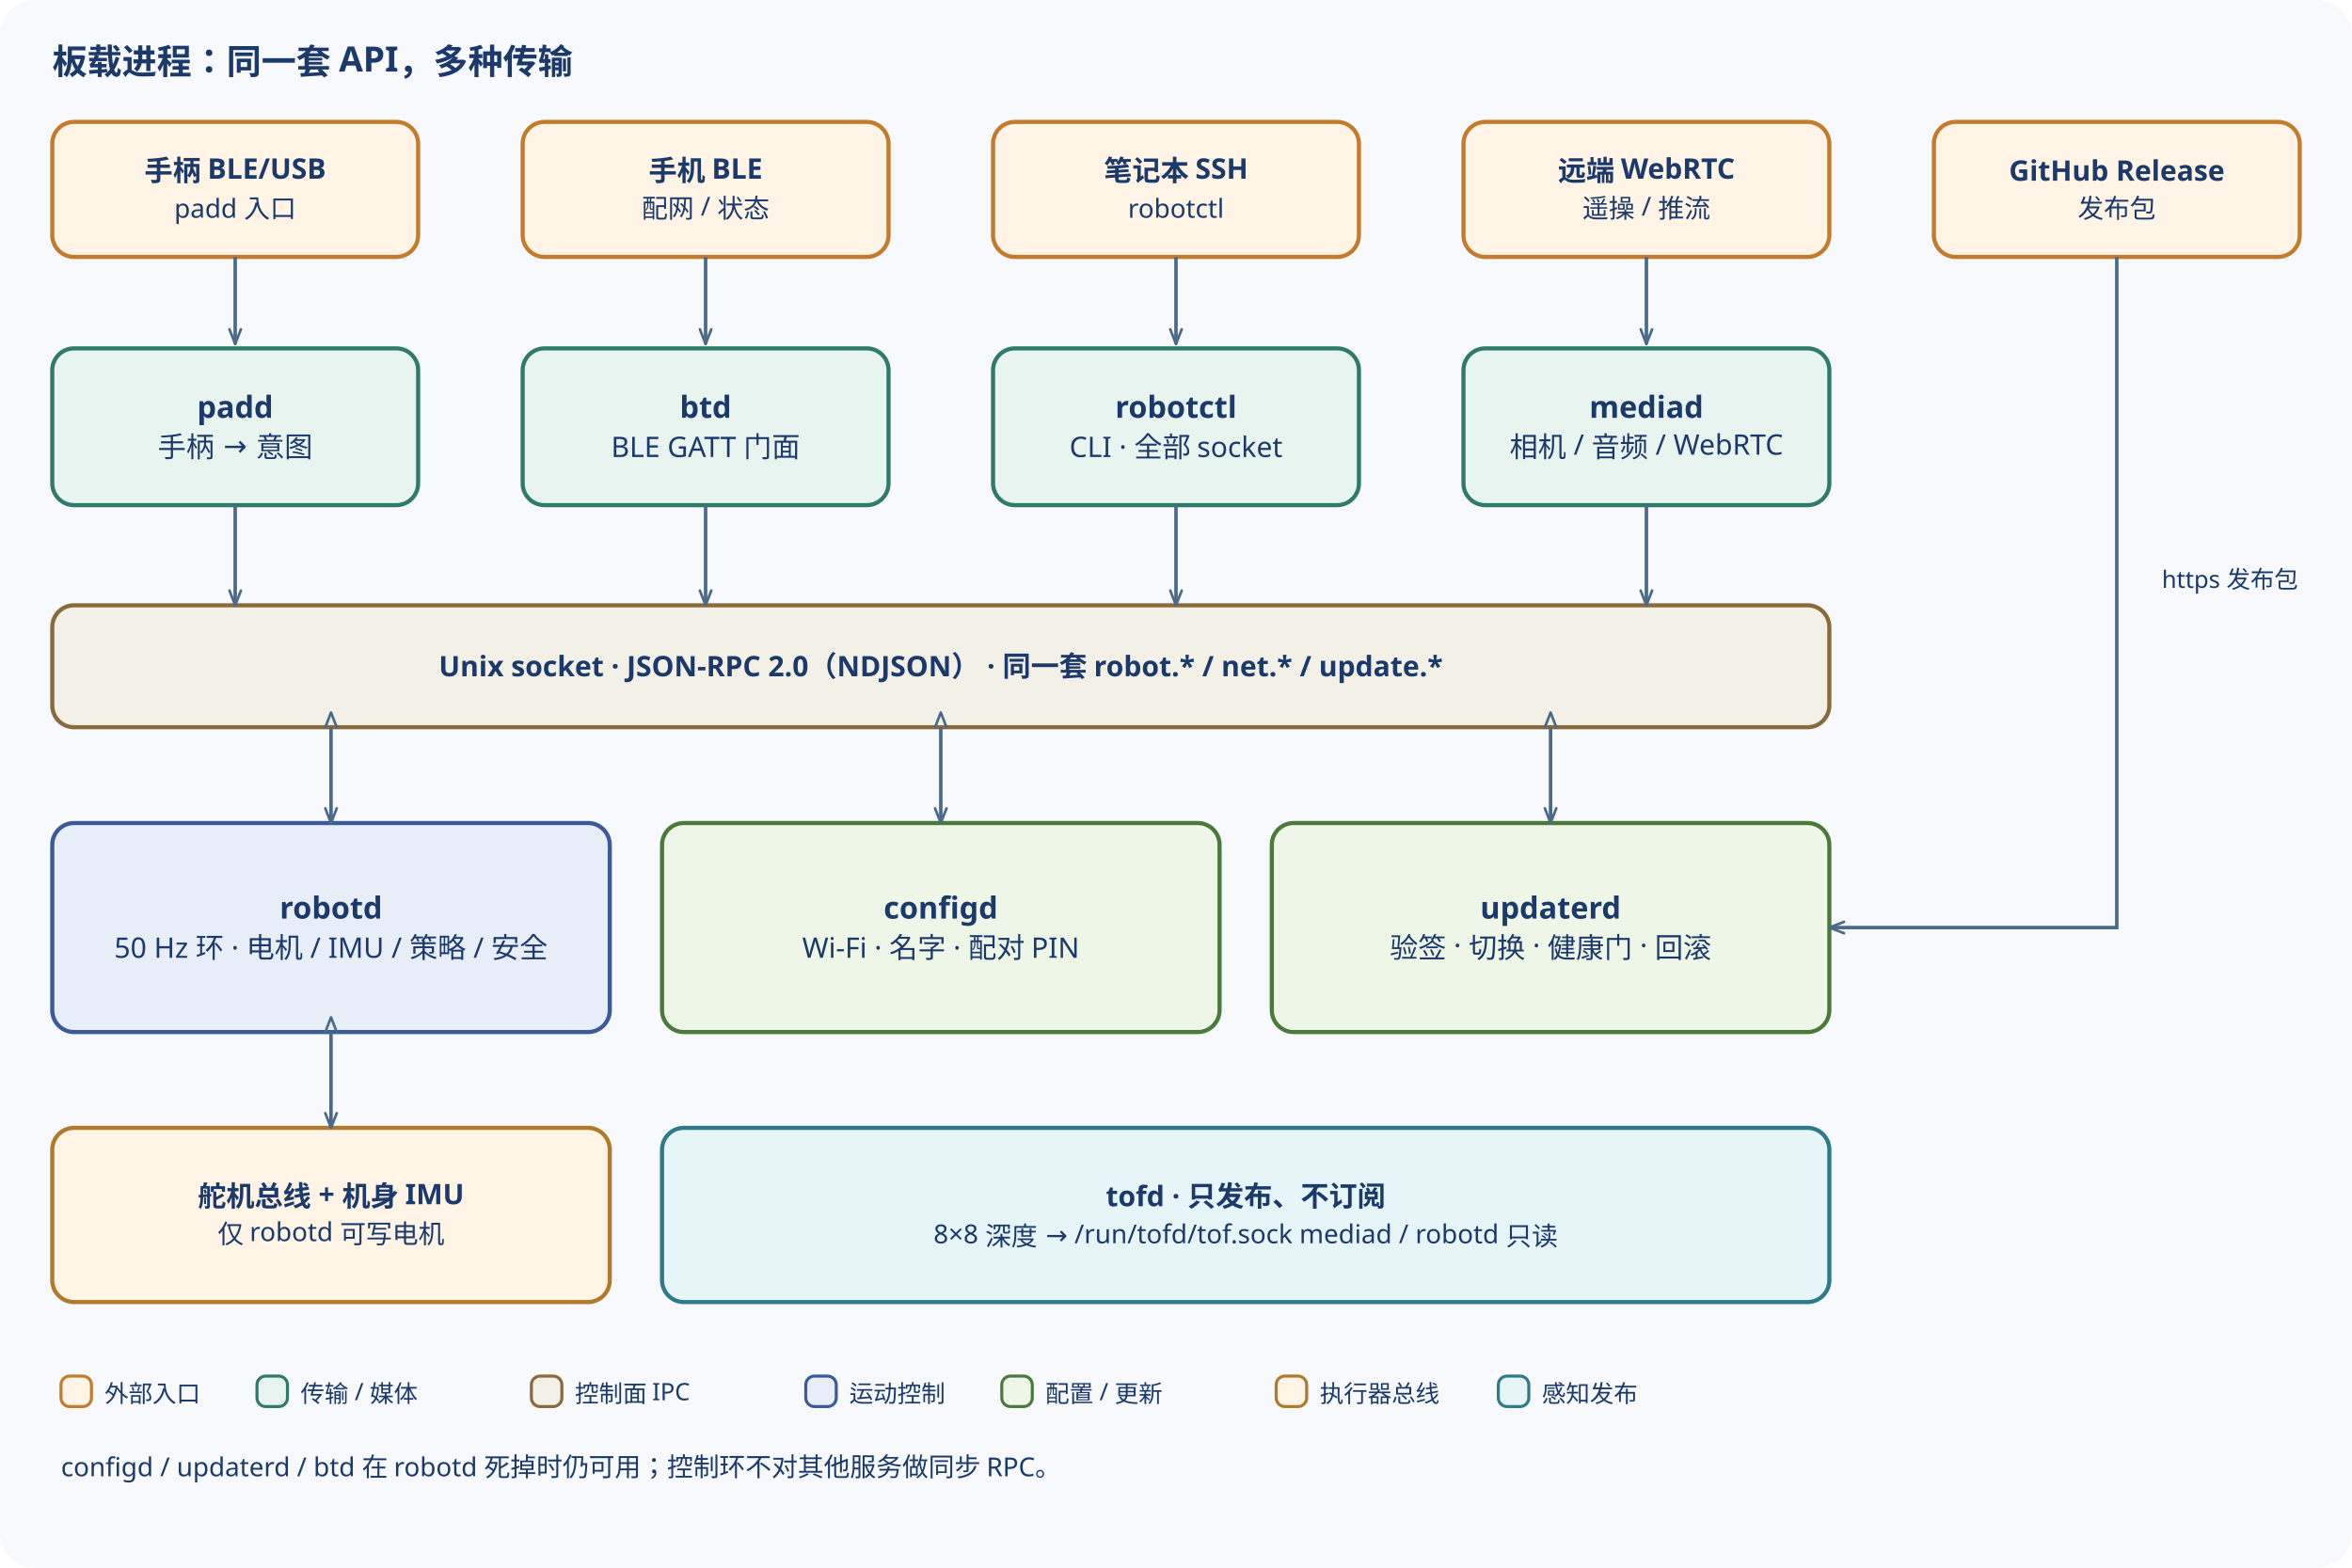
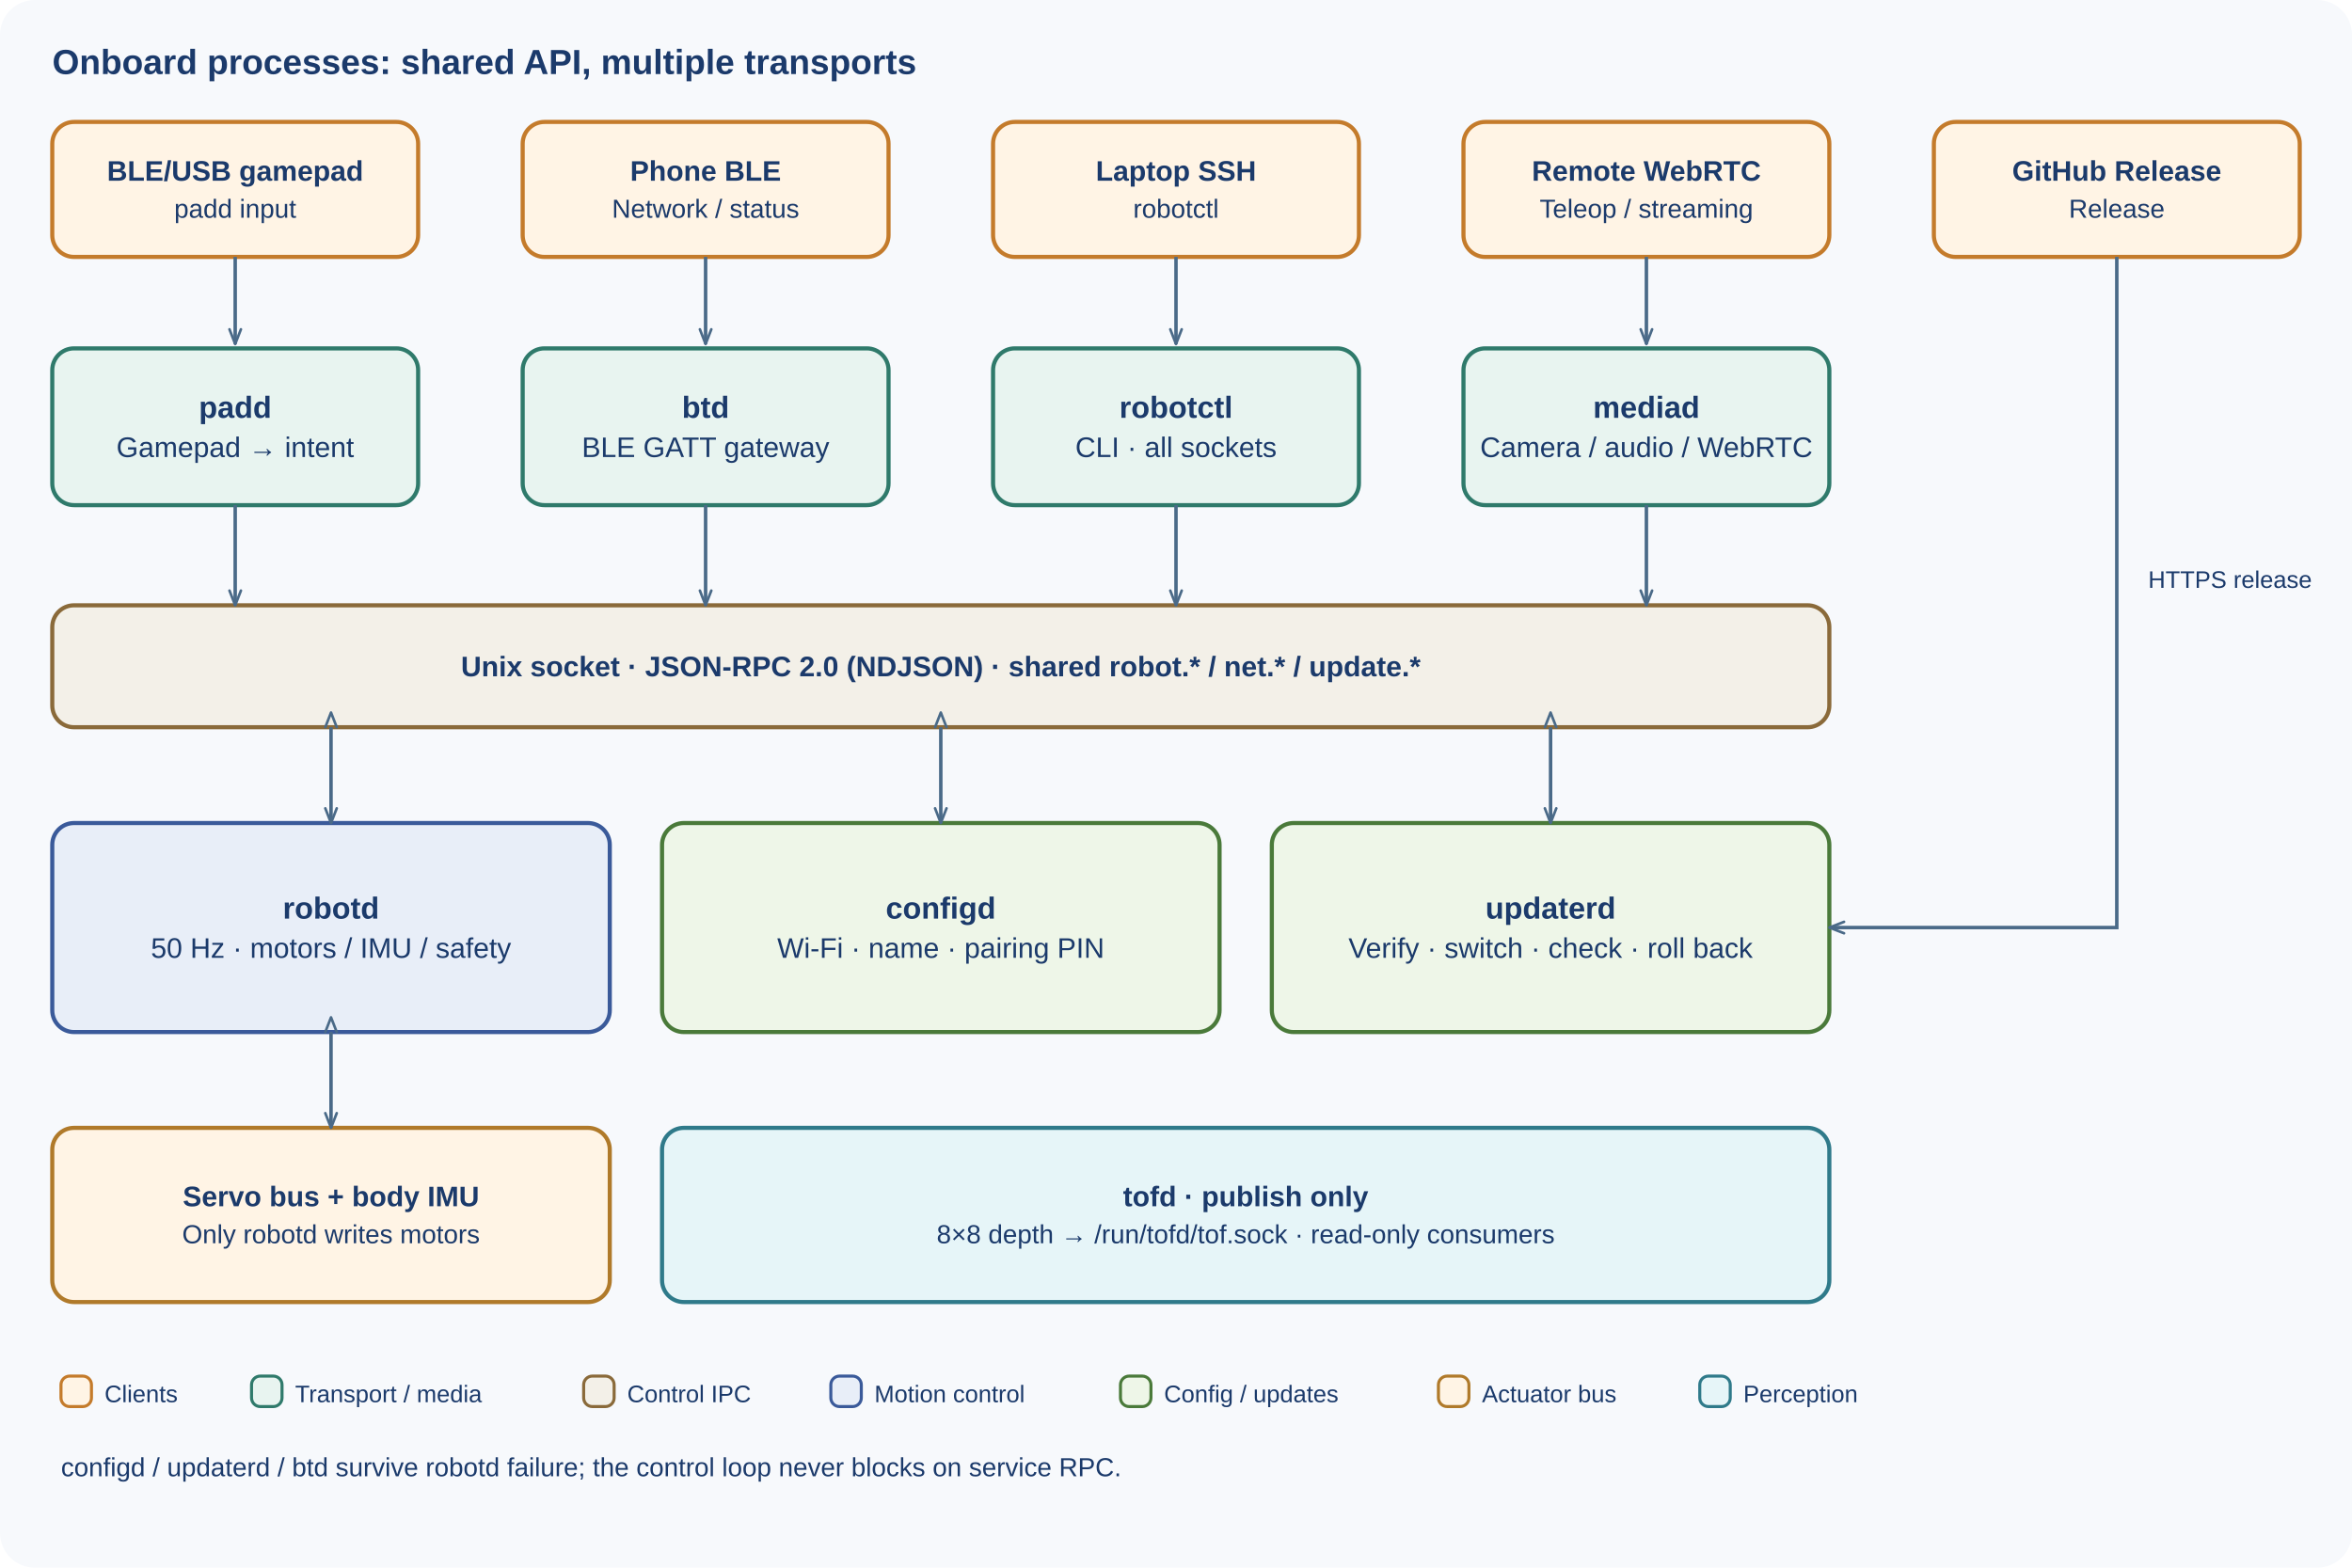
- <svg xmlns="http://www.w3.org/2000/svg" viewBox="0 0 1080 720" width="1080" height="720" role="img" aria-label="板载进程：同一套 API，多种传输">
+ <svg xmlns="http://www.w3.org/2000/svg" viewBox="0 0 1080 720" width="1080" height="720" role="img" aria-label="Onboard processes: shared API, multiple transports">
  <defs>
    <marker id="ao" viewBox="0 0 12 10" refX="10.5" refY="5" markerWidth="9" markerHeight="7.5" orient="auto" markerUnits="userSpaceOnUse">
      <polyline points="1.5,1.5 10.5,5 1.5,8.5" fill="none" stroke="#4A6A88" stroke-width="1.6" stroke-linecap="round" stroke-linejoin="round" />
    </marker>
    <marker id="ao-rev" viewBox="0 0 12 10" refX="1.5" refY="5" markerWidth="9" markerHeight="7.5" orient="auto-start-reverse" markerUnits="userSpaceOnUse">
      <polyline points="1.5,1.5 10.5,5 1.5,8.5" fill="none" stroke="#4A6A88" stroke-width="1.6" stroke-linecap="round" stroke-linejoin="round" />
    </marker>
  </defs>
  <rect x="0" y="0" width="1080" height="720" fill="#F7F9FC" rx="16" />
-   <text x="24" y="34" font-family="'Microsoft YaHei', '微软雅黑', 'PingFang SC', 'Noto Sans SC', sans-serif" font-size="16" font-weight="700" fill="#1B3A6B">板载进程：同一套 API，多种传输</text>
+   <text x="24" y="34" font-family="'Arial', 'Helvetica', sans-serif" font-size="16" font-weight="700" fill="#1B3A6B">Onboard processes: shared API, multiple transports</text>
  <rect x="24" y="56" width="168" height="62" rx="10" fill="#FFF4E5" stroke="#C47B2B" stroke-width="1.9" />
-   <text x="108.0" y="83.0" text-anchor="middle" font-family="'Microsoft YaHei', '微软雅黑', 'PingFang SC', 'Noto Sans SC', sans-serif" font-size="13" font-weight="600" fill="#1B3A6B">手柄 BLE/USB</text>
-   <text x="108.0" y="100.0" text-anchor="middle" font-family="'Microsoft YaHei', '微软雅黑', 'PingFang SC', 'Noto Sans SC', sans-serif" font-size="12" font-weight="400" fill="#1B3A6B">padd 入口</text>
+   <text x="108.0" y="83.0" text-anchor="middle" font-family="'Arial', 'Helvetica', sans-serif" font-size="13" font-weight="600" fill="#1B3A6B">BLE/USB gamepad</text>
+   <text x="108.0" y="100.0" text-anchor="middle" font-family="'Arial', 'Helvetica', sans-serif" font-size="12" font-weight="400" fill="#1B3A6B">padd input</text>
  <rect x="240" y="56" width="168" height="62" rx="10" fill="#FFF4E5" stroke="#C47B2B" stroke-width="1.9" />
-   <text x="324.0" y="83.0" text-anchor="middle" font-family="'Microsoft YaHei', '微软雅黑', 'PingFang SC', 'Noto Sans SC', sans-serif" font-size="13" font-weight="600" fill="#1B3A6B">手机 BLE</text>
-   <text x="324.0" y="100.0" text-anchor="middle" font-family="'Microsoft YaHei', '微软雅黑', 'PingFang SC', 'Noto Sans SC', sans-serif" font-size="12" font-weight="400" fill="#1B3A6B">配网 / 状态</text>
+   <text x="324.0" y="83.0" text-anchor="middle" font-family="'Arial', 'Helvetica', sans-serif" font-size="13" font-weight="600" fill="#1B3A6B">Phone BLE</text>
+   <text x="324.0" y="100.0" text-anchor="middle" font-family="'Arial', 'Helvetica', sans-serif" font-size="12" font-weight="400" fill="#1B3A6B">Network / status</text>
  <rect x="456" y="56" width="168" height="62" rx="10" fill="#FFF4E5" stroke="#C47B2B" stroke-width="1.9" />
-   <text x="540.0" y="83.0" text-anchor="middle" font-family="'Microsoft YaHei', '微软雅黑', 'PingFang SC', 'Noto Sans SC', sans-serif" font-size="13" font-weight="600" fill="#1B3A6B">笔记本 SSH</text>
-   <text x="540.0" y="100.0" text-anchor="middle" font-family="'Microsoft YaHei', '微软雅黑', 'PingFang SC', 'Noto Sans SC', sans-serif" font-size="12" font-weight="400" fill="#1B3A6B">robotctl</text>
+   <text x="540.0" y="83.0" text-anchor="middle" font-family="'Arial', 'Helvetica', sans-serif" font-size="13" font-weight="600" fill="#1B3A6B">Laptop SSH</text>
+   <text x="540.0" y="100.0" text-anchor="middle" font-family="'Arial', 'Helvetica', sans-serif" font-size="12" font-weight="400" fill="#1B3A6B">robotctl</text>
  <rect x="672" y="56" width="168" height="62" rx="10" fill="#FFF4E5" stroke="#C47B2B" stroke-width="1.9" />
-   <text x="756.0" y="83.0" text-anchor="middle" font-family="'Microsoft YaHei', '微软雅黑', 'PingFang SC', 'Noto Sans SC', sans-serif" font-size="13" font-weight="600" fill="#1B3A6B">远端 WebRTC</text>
-   <text x="756.0" y="100.0" text-anchor="middle" font-family="'Microsoft YaHei', '微软雅黑', 'PingFang SC', 'Noto Sans SC', sans-serif" font-size="12" font-weight="400" fill="#1B3A6B">遥操 / 推流</text>
+   <text x="756.0" y="83.0" text-anchor="middle" font-family="'Arial', 'Helvetica', sans-serif" font-size="13" font-weight="600" fill="#1B3A6B">Remote WebRTC</text>
+   <text x="756.0" y="100.0" text-anchor="middle" font-family="'Arial', 'Helvetica', sans-serif" font-size="12" font-weight="400" fill="#1B3A6B">Teleop / streaming</text>
  <rect x="888" y="56" width="168" height="62" rx="10" fill="#FFF4E5" stroke="#C47B2B" stroke-width="1.9" />
-   <text x="972.0" y="83.0" text-anchor="middle" font-family="'Microsoft YaHei', '微软雅黑', 'PingFang SC', 'Noto Sans SC', sans-serif" font-size="13" font-weight="600" fill="#1B3A6B">GitHub Release</text>
-   <text x="972.0" y="100.0" text-anchor="middle" font-family="'Microsoft YaHei', '微软雅黑', 'PingFang SC', 'Noto Sans SC', sans-serif" font-size="12" font-weight="400" fill="#1B3A6B">发布包</text>
+   <text x="972.0" y="83.0" text-anchor="middle" font-family="'Arial', 'Helvetica', sans-serif" font-size="13" font-weight="600" fill="#1B3A6B">GitHub Release</text>
+   <text x="972.0" y="100.0" text-anchor="middle" font-family="'Arial', 'Helvetica', sans-serif" font-size="12" font-weight="400" fill="#1B3A6B">Release</text>
  <line x1="108.0" y1="118" x2="108.0" y2="158" stroke="#4A6A88" stroke-width="1.6" fill="none" marker-end="url(#ao)" />
  <rect x="24" y="160" width="168" height="72" rx="10" fill="#E8F4F0" stroke="#2F7A6B" stroke-width="1.9" />
-   <text x="108.0" y="191.9" text-anchor="middle" font-family="'Microsoft YaHei', '微软雅黑', 'PingFang SC', 'Noto Sans SC', sans-serif" font-size="14" font-weight="600" fill="#1B3A6B">padd</text>
-   <text x="108.0" y="209.9" text-anchor="middle" font-family="'Microsoft YaHei', '微软雅黑', 'PingFang SC', 'Noto Sans SC', sans-serif" font-size="13" font-weight="400" fill="#1B3A6B">手柄 → 意图</text>
+   <text x="108.0" y="191.9" text-anchor="middle" font-family="'Arial', 'Helvetica', sans-serif" font-size="14" font-weight="600" fill="#1B3A6B">padd</text>
+   <text x="108.0" y="209.9" text-anchor="middle" font-family="'Arial', 'Helvetica', sans-serif" font-size="13" font-weight="400" fill="#1B3A6B">Gamepad → intent</text>
  <line x1="324.0" y1="118" x2="324.0" y2="158" stroke="#4A6A88" stroke-width="1.6" fill="none" marker-end="url(#ao)" />
  <rect x="240" y="160" width="168" height="72" rx="10" fill="#E8F4F0" stroke="#2F7A6B" stroke-width="1.9" />
-   <text x="324.0" y="191.9" text-anchor="middle" font-family="'Microsoft YaHei', '微软雅黑', 'PingFang SC', 'Noto Sans SC', sans-serif" font-size="14" font-weight="600" fill="#1B3A6B">btd</text>
-   <text x="324.0" y="209.9" text-anchor="middle" font-family="'Microsoft YaHei', '微软雅黑', 'PingFang SC', 'Noto Sans SC', sans-serif" font-size="13" font-weight="400" fill="#1B3A6B">BLE GATT 门面</text>
+   <text x="324.0" y="191.9" text-anchor="middle" font-family="'Arial', 'Helvetica', sans-serif" font-size="14" font-weight="600" fill="#1B3A6B">btd</text>
+   <text x="324.0" y="209.9" text-anchor="middle" font-family="'Arial', 'Helvetica', sans-serif" font-size="13" font-weight="400" fill="#1B3A6B">BLE GATT gateway</text>
  <line x1="540.0" y1="118" x2="540.0" y2="158" stroke="#4A6A88" stroke-width="1.6" fill="none" marker-end="url(#ao)" />
  <rect x="456" y="160" width="168" height="72" rx="10" fill="#E8F4F0" stroke="#2F7A6B" stroke-width="1.9" />
-   <text x="540.0" y="191.9" text-anchor="middle" font-family="'Microsoft YaHei', '微软雅黑', 'PingFang SC', 'Noto Sans SC', sans-serif" font-size="14" font-weight="600" fill="#1B3A6B">robotctl</text>
-   <text x="540.0" y="209.9" text-anchor="middle" font-family="'Microsoft YaHei', '微软雅黑', 'PingFang SC', 'Noto Sans SC', sans-serif" font-size="13" font-weight="400" fill="#1B3A6B">CLI · 全部 socket</text>
+   <text x="540.0" y="191.9" text-anchor="middle" font-family="'Arial', 'Helvetica', sans-serif" font-size="14" font-weight="600" fill="#1B3A6B">robotctl</text>
+   <text x="540.0" y="209.9" text-anchor="middle" font-family="'Arial', 'Helvetica', sans-serif" font-size="13" font-weight="400" fill="#1B3A6B">CLI · all sockets</text>
  <line x1="756.0" y1="118" x2="756.0" y2="158" stroke="#4A6A88" stroke-width="1.6" fill="none" marker-end="url(#ao)" />
  <rect x="672" y="160" width="168" height="72" rx="10" fill="#E8F4F0" stroke="#2F7A6B" stroke-width="1.9" />
-   <text x="756.0" y="191.9" text-anchor="middle" font-family="'Microsoft YaHei', '微软雅黑', 'PingFang SC', 'Noto Sans SC', sans-serif" font-size="14" font-weight="600" fill="#1B3A6B">mediad</text>
-   <text x="756.0" y="209.9" text-anchor="middle" font-family="'Microsoft YaHei', '微软雅黑', 'PingFang SC', 'Noto Sans SC', sans-serif" font-size="13" font-weight="400" fill="#1B3A6B">相机 / 音频 / WebRTC</text>
+   <text x="756.0" y="191.9" text-anchor="middle" font-family="'Arial', 'Helvetica', sans-serif" font-size="14" font-weight="600" fill="#1B3A6B">mediad</text>
+   <text x="756.0" y="209.9" text-anchor="middle" font-family="'Arial', 'Helvetica', sans-serif" font-size="13" font-weight="400" fill="#1B3A6B">Camera / audio / WebRTC</text>
  <rect x="24" y="278" width="816" height="56" rx="10" fill="#F3F0E8" stroke="#8A6A3A" stroke-width="1.9" />
-   <text x="432.0" y="310.6" text-anchor="middle" font-family="'Microsoft YaHei', '微软雅黑', 'PingFang SC', 'Noto Sans SC', sans-serif" font-size="13" font-weight="600" fill="#1B3A6B">Unix socket  ·  JSON-RPC 2.0（NDJSON）  ·  同一套 robot.* / net.* / update.*</text>
+   <text x="432.0" y="310.6" text-anchor="middle" font-family="'Arial', 'Helvetica', sans-serif" font-size="13" font-weight="600" fill="#1B3A6B">Unix socket · JSON-RPC 2.0 (NDJSON) · shared robot.* / net.* / update.*</text>
  <line x1="108.0" y1="232" x2="108.0" y2="278" stroke="#4A6A88" stroke-width="1.6" fill="none" marker-end="url(#ao)" />
  <line x1="324.0" y1="232" x2="324.0" y2="278" stroke="#4A6A88" stroke-width="1.6" fill="none" marker-end="url(#ao)" />
  <line x1="540.0" y1="232" x2="540.0" y2="278" stroke="#4A6A88" stroke-width="1.6" fill="none" marker-end="url(#ao)" />
  <line x1="756.0" y1="232" x2="756.0" y2="278" stroke="#4A6A88" stroke-width="1.6" fill="none" marker-end="url(#ao)" />
  <rect x="24" y="378" width="256" height="96" rx="10" fill="#E8EEF8" stroke="#3A5A9A" stroke-width="1.9" />
-   <text x="152.0" y="421.9" text-anchor="middle" font-family="'Microsoft YaHei', '微软雅黑', 'PingFang SC', 'Noto Sans SC', sans-serif" font-size="14" font-weight="600" fill="#1B3A6B">robotd</text>
-   <text x="152.0" y="439.9" text-anchor="middle" font-family="'Microsoft YaHei', '微软雅黑', 'PingFang SC', 'Noto Sans SC', sans-serif" font-size="13" font-weight="400" fill="#1B3A6B">50 Hz 环 · 电机 / IMU / 策略 / 安全</text>
+   <text x="152.0" y="421.9" text-anchor="middle" font-family="'Arial', 'Helvetica', sans-serif" font-size="14" font-weight="600" fill="#1B3A6B">robotd</text>
+   <text x="152.0" y="439.9" text-anchor="middle" font-family="'Arial', 'Helvetica', sans-serif" font-size="13" font-weight="400" fill="#1B3A6B">50 Hz · motors / IMU / safety</text>
  <rect x="304" y="378" width="256" height="96" rx="10" fill="#EEF6E8" stroke="#4A7A3A" stroke-width="1.9" />
-   <text x="432.0" y="421.9" text-anchor="middle" font-family="'Microsoft YaHei', '微软雅黑', 'PingFang SC', 'Noto Sans SC', sans-serif" font-size="14" font-weight="600" fill="#1B3A6B">configd</text>
-   <text x="432.0" y="439.9" text-anchor="middle" font-family="'Microsoft YaHei', '微软雅黑', 'PingFang SC', 'Noto Sans SC', sans-serif" font-size="13" font-weight="400" fill="#1B3A6B">Wi-Fi · 名字 · 配对 PIN</text>
+   <text x="432.0" y="421.9" text-anchor="middle" font-family="'Arial', 'Helvetica', sans-serif" font-size="14" font-weight="600" fill="#1B3A6B">configd</text>
+   <text x="432.0" y="439.9" text-anchor="middle" font-family="'Arial', 'Helvetica', sans-serif" font-size="13" font-weight="400" fill="#1B3A6B">Wi-Fi · name · pairing PIN</text>
  <rect x="584" y="378" width="256" height="96" rx="10" fill="#EEF6E8" stroke="#4A7A3A" stroke-width="1.9" />
-   <text x="712.0" y="421.9" text-anchor="middle" font-family="'Microsoft YaHei', '微软雅黑', 'PingFang SC', 'Noto Sans SC', sans-serif" font-size="14" font-weight="600" fill="#1B3A6B">updaterd</text>
-   <text x="712.0" y="439.9" text-anchor="middle" font-family="'Microsoft YaHei', '微软雅黑', 'PingFang SC', 'Noto Sans SC', sans-serif" font-size="13" font-weight="400" fill="#1B3A6B">验签 · 切换 · 健康门 · 回滚</text>
+   <text x="712.0" y="421.9" text-anchor="middle" font-family="'Arial', 'Helvetica', sans-serif" font-size="14" font-weight="600" fill="#1B3A6B">updaterd</text>
+   <text x="712.0" y="439.9" text-anchor="middle" font-family="'Arial', 'Helvetica', sans-serif" font-size="13" font-weight="400" fill="#1B3A6B">Verify · switch · check · roll back</text>
  <line x1="152.0" y1="334" x2="152.0" y2="378" stroke="#4A6A88" stroke-width="1.6" fill="none" marker-start="url(#ao-rev)" marker-end="url(#ao)" />
  <line x1="432.0" y1="334" x2="432.0" y2="378" stroke="#4A6A88" stroke-width="1.6" fill="none" marker-start="url(#ao-rev)" marker-end="url(#ao)" />
  <line x1="712.0" y1="334" x2="712.0" y2="378" stroke="#4A6A88" stroke-width="1.6" fill="none" marker-start="url(#ao-rev)" marker-end="url(#ao)" />
  <path d="M 972 118 L 972 426 L 840 426" fill="none" stroke="#4A6A88" stroke-width="1.6" marker-end="url(#ao)" />
-   <text x="1024.0" y="270" text-anchor="middle" font-family="'Microsoft YaHei', '微软雅黑', 'PingFang SC', 'Noto Sans SC', sans-serif" font-size="11" font-weight="400" fill="#1B3A6B">https 发布包</text>
+   <text x="1024.0" y="270" text-anchor="middle" font-family="'Arial', 'Helvetica', sans-serif" font-size="11" font-weight="400" fill="#1B3A6B">HTTPS release</text>
  <rect x="24" y="518" width="256" height="80" rx="10" fill="#FFF4E5" stroke="#B07A2A" stroke-width="1.9" />
-   <text x="152.0" y="554.0" text-anchor="middle" font-family="'Microsoft YaHei', '微软雅黑', 'PingFang SC', 'Noto Sans SC', sans-serif" font-size="13" font-weight="600" fill="#1B3A6B">舵机总线 + 机身 IMU</text>
-   <text x="152.0" y="571.0" text-anchor="middle" font-family="'Microsoft YaHei', '微软雅黑', 'PingFang SC', 'Noto Sans SC', sans-serif" font-size="12" font-weight="400" fill="#1B3A6B">仅 robotd 可写电机</text>
+   <text x="152.0" y="554.0" text-anchor="middle" font-family="'Arial', 'Helvetica', sans-serif" font-size="13" font-weight="600" fill="#1B3A6B">Servo bus + body IMU</text>
+   <text x="152.0" y="571.0" text-anchor="middle" font-family="'Arial', 'Helvetica', sans-serif" font-size="12" font-weight="400" fill="#1B3A6B">Only robotd writes motors</text>
  <line x1="152.0" y1="474" x2="152.0" y2="518" stroke="#4A6A88" stroke-width="1.6" fill="none" marker-start="url(#ao-rev)" marker-end="url(#ao)" />
  <rect x="304" y="518" width="536" height="80" rx="10" fill="#E6F5F8" stroke="#2F7A8A" stroke-width="1.9" />
-   <text x="572.0" y="554.0" text-anchor="middle" font-family="'Microsoft YaHei', '微软雅黑', 'PingFang SC', 'Noto Sans SC', sans-serif" font-size="13" font-weight="600" fill="#1B3A6B">tofd  ·  只发布、不订阅</text>
-   <text x="572.0" y="571.0" text-anchor="middle" font-family="'Microsoft YaHei', '微软雅黑', 'PingFang SC', 'Noto Sans SC', sans-serif" font-size="12" font-weight="400" fill="#1B3A6B">8×8 深度 → /run/tofd/tof.sock    mediad / robotd 只读</text>
-   <g font-family="'Microsoft YaHei', '微软雅黑', 'PingFang SC', 'Noto Sans SC', sans-serif" font-size="11" fill="#1B3A6B">
+   <text x="572.0" y="554.0" text-anchor="middle" font-family="'Arial', 'Helvetica', sans-serif" font-size="13" font-weight="600" fill="#1B3A6B">tofd · publish only</text>
+   <text x="572.0" y="571.0" text-anchor="middle" font-family="'Arial', 'Helvetica', sans-serif" font-size="12" font-weight="400" fill="#1B3A6B">8×8 depth → /run/tofd/tof.sock · read-only consumers</text>
+   <g font-family="'Arial', 'Helvetica', sans-serif" font-size="11" fill="#1B3A6B">
    <rect x="28" y="632" width="14" height="14" rx="4" fill="#FFF4E5" stroke="#C47B2B" stroke-width="1.4" />
-     <text x="48" y="644">外部入口</text>
-     <rect x="118" y="632" width="14" height="14" rx="4" fill="#E8F4F0" stroke="#2F7A6B" stroke-width="1.4" />
-     <text x="138" y="644">传输 / 媒体</text>
-     <rect x="244" y="632" width="14" height="14" rx="4" fill="#F3F0E8" stroke="#8A6A3A" stroke-width="1.4" />
-     <text x="264" y="644">控制面 IPC</text>
-     <rect x="370" y="632" width="14" height="14" rx="4" fill="#E8EEF8" stroke="#3A5A9A" stroke-width="1.4" />
-     <text x="390" y="644">运动控制</text>
-     <rect x="460" y="632" width="14" height="14" rx="4" fill="#EEF6E8" stroke="#4A7A3A" stroke-width="1.4" />
-     <text x="480" y="644">配置 / 更新</text>
-     <rect x="586" y="632" width="14" height="14" rx="4" fill="#FFF4E5" stroke="#B07A2A" stroke-width="1.4" />
-     <text x="606" y="644">执行器总线</text>
-     <rect x="688" y="632" width="14" height="14" rx="4" fill="#E6F5F8" stroke="#2F7A8A" stroke-width="1.4" />
-     <text x="708" y="644">感知发布</text>
+     <text x="48" y="644">Clients</text>
+     <rect x="115.5" y="632" width="14" height="14" rx="4" fill="#E8F4F0" stroke="#2F7A6B" stroke-width="1.4" />
+     <text x="135.5" y="644">Transport / media</text>
+     <rect x="268.0" y="632" width="14" height="14" rx="4" fill="#F3F0E8" stroke="#8A6A3A" stroke-width="1.4" />
+     <text x="288.0" y="644">Control IPC</text>
+     <rect x="381.5" y="632" width="14" height="14" rx="4" fill="#E8EEF8" stroke="#3A5A9A" stroke-width="1.4" />
+     <text x="401.5" y="644">Motion control</text>
+     <rect x="514.5" y="632" width="14" height="14" rx="4" fill="#EEF6E8" stroke="#4A7A3A" stroke-width="1.4" />
+     <text x="534.5" y="644">Config / updates</text>
+     <rect x="660.5" y="632" width="14" height="14" rx="4" fill="#FFF4E5" stroke="#B07A2A" stroke-width="1.4" />
+     <text x="680.5" y="644">Actuator bus</text>
+     <rect x="780.5" y="632" width="14" height="14" rx="4" fill="#E6F5F8" stroke="#2F7A8A" stroke-width="1.4" />
+     <text x="800.5" y="644">Perception</text>
  </g>
-   <text x="28" y="678" font-family="'Microsoft YaHei', '微软雅黑', 'PingFang SC', 'Noto Sans SC', sans-serif" font-size="12" fill="#1B3A6B">configd / updaterd / btd 在 robotd 死掉时仍可用；控制环不对其他服务做同步 RPC。</text>
+   <text x="28" y="678" font-family="'Arial', 'Helvetica', sans-serif" font-size="12" fill="#1B3A6B">configd / updaterd / btd survive robotd failure; the control loop never blocks on service RPC.</text>
</svg>
